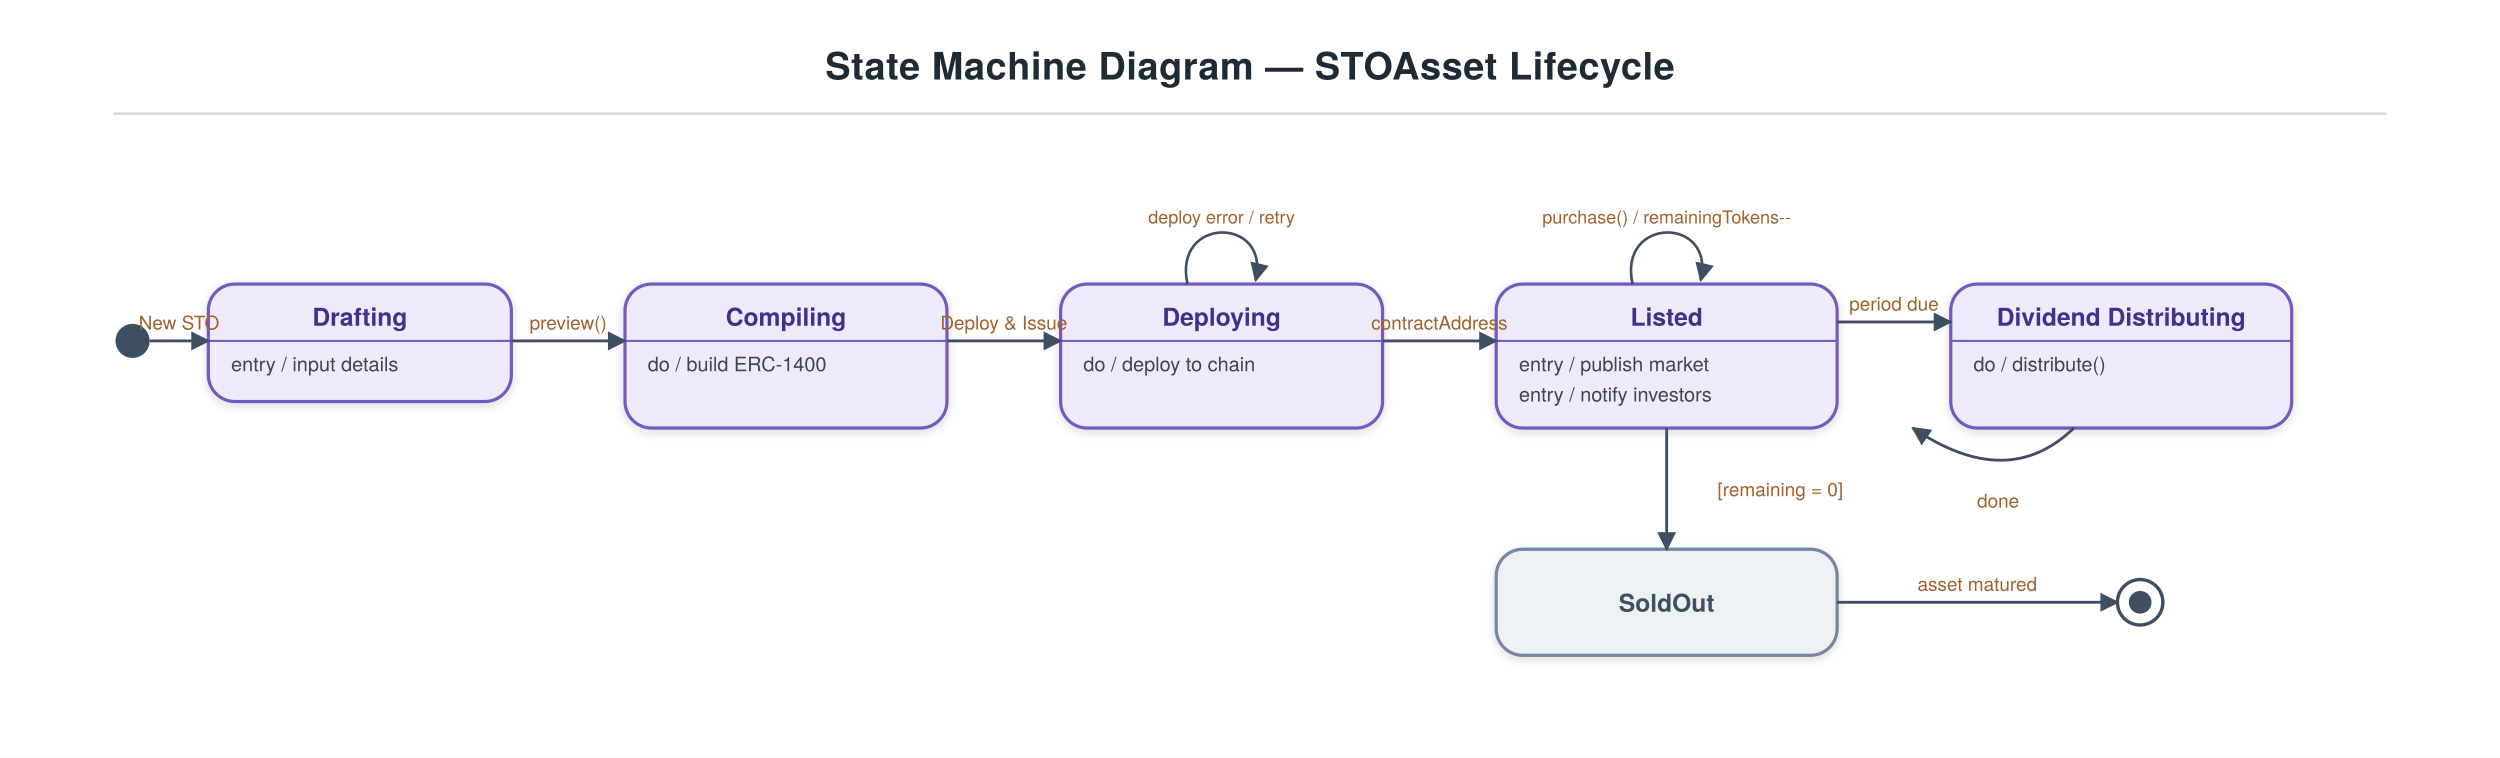
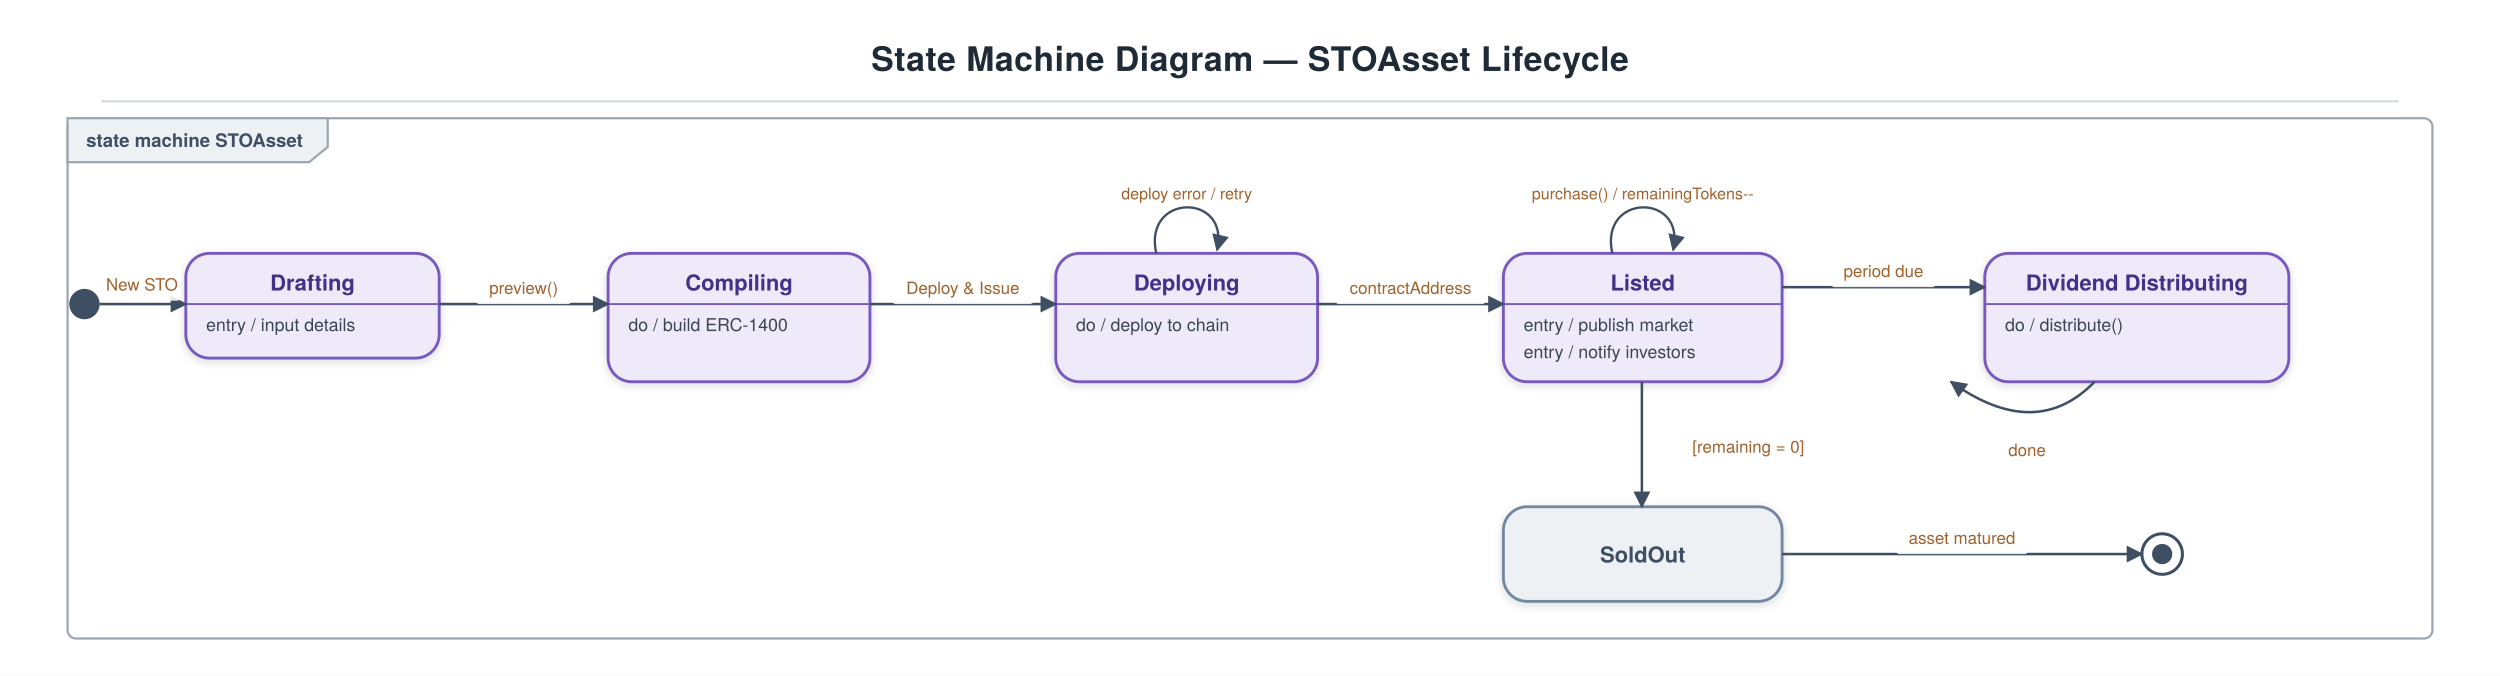
- <svg xmlns="http://www.w3.org/2000/svg" viewBox="0 0 1320 400" font-family="'Helvetica Neue','Segoe UI','Malgun Gothic',sans-serif">
+ <svg xmlns="http://www.w3.org/2000/svg" viewBox="0 0 1480 400" font-family="'Helvetica Neue','Segoe UI','Malgun Gothic',sans-serif">
  <defs>
    <marker id="sarr" markerWidth="12" markerHeight="11" refX="9" refY="5" orient="auto" markerUnits="userSpaceOnUse">
      <path d="M0,0 L10,5 L0,10 Z" fill="#3f4f63" />
    </marker>
    <filter id="sds" x="-15%" y="-25%" width="130%" height="150%">
      <feDropShadow dx="0" dy="1.5" stdDeviation="2.4" flood-color="#1f2a37" flood-opacity="0.16" />
    </filter>
  </defs>
-   <rect width="1320" height="400" fill="#ffffff" />
-   <text x="660.0" y="42" text-anchor="middle" font-size="20" font-weight="800" fill="#1f2a37" letter-spacing="0.3">State Machine Diagram — STOAsset Lifecycle</text>
-   <line x1="60" y1="60" x2="1260" y2="60" stroke="#cfd6df" stroke-width="1.2" />
-   <circle cx="70" cy="180" r="9" fill="#3f4f63" />
-   <rect x="110" y="150" width="160" height="62" rx="14" fill="#efeaf9" stroke="#7659bf" stroke-width="1.7" filter="url(#sds)" />
-   <text x="190.0" y="172" text-anchor="middle" font-size="13" font-weight="700" fill="#43308a">Drafting</text>
-   <line x1="110" y1="180" x2="270" y2="180" stroke="#7659bf" stroke-width="1.1" />
+   <rect width="1480" height="400" fill="#ffffff" />
+   <text x="740.0" y="42" text-anchor="middle" font-size="20" font-weight="800" fill="#1f2a37" letter-spacing="0.3">State Machine Diagram — STOAsset Lifecycle</text>
+   <line x1="60" y1="60" x2="1420" y2="60" stroke="#cfd6df" stroke-width="1.2" />
+   <rect x="40" y="70" width="1400" height="308" rx="5" fill="none" stroke="#9aa5b1" stroke-width="1.3" />
+   <path d="M40,70 h154.0 l0,17 l-11,9 h-143.0 z" fill="#eef1f4" stroke="#9aa5b1" stroke-width="1.3" />
+   <text x="51" y="87" font-size="11" font-weight="700" fill="#3f4f63">state machine STOAsset</text>
+   <circle cx="50" cy="180" r="9" fill="#3f4f63" />
+   <rect x="110" y="150" width="150" height="62" rx="14" fill="#efeaf9" stroke="#7659bf" stroke-width="1.7" filter="url(#sds)" />
+   <text x="185.0" y="172" text-anchor="middle" font-size="13" font-weight="700" fill="#43308a">Drafting</text>
+   <line x1="110" y1="180" x2="260" y2="180" stroke="#7659bf" stroke-width="1.1" />
  <text x="122" y="196" font-size="10.5" fill="#3a4654">entry / input details</text>
-   <path d="M79,180 L110,180" fill="none" stroke="#3f4f63" stroke-width="1.5" marker-end="url(#sarr)" />
-   <text x="94.5" y="174.0" text-anchor="middle" font-size="10" fill="#a0612a">New STO</text>
-   <rect x="330" y="150" width="170" height="76" rx="14" fill="#efeaf9" stroke="#7659bf" stroke-width="1.7" filter="url(#sds)" />
-   <text x="415.0" y="172" text-anchor="middle" font-size="13" font-weight="700" fill="#43308a">Compiling</text>
-   <line x1="330" y1="180" x2="500" y2="180" stroke="#7659bf" stroke-width="1.1" />
-   <text x="342" y="196" font-size="10.5" fill="#3a4654">do / build ERC-1400</text>
-   <path d="M270,180 L330,180" fill="none" stroke="#3f4f63" stroke-width="1.5" marker-end="url(#sarr)" />
-   <text x="300.0" y="174.0" text-anchor="middle" font-size="10" fill="#a0612a">preview()</text>
-   <rect x="560" y="150" width="170" height="76" rx="14" fill="#efeaf9" stroke="#7659bf" stroke-width="1.7" filter="url(#sds)" />
-   <text x="645.0" y="172" text-anchor="middle" font-size="13" font-weight="700" fill="#43308a">Deploying</text>
-   <line x1="560" y1="180" x2="730" y2="180" stroke="#7659bf" stroke-width="1.1" />
-   <text x="572" y="196" font-size="10.5" fill="#3a4654">do / deploy to chain</text>
-   <path d="M500,180 L560,180" fill="none" stroke="#3f4f63" stroke-width="1.5" marker-end="url(#sarr)" />
-   <text x="530.0" y="174.0" text-anchor="middle" font-size="10" fill="#a0612a">Deploy &amp; Issue</text>
-   <rect x="790" y="150" width="180" height="76" rx="14" fill="#efeaf9" stroke="#7659bf" stroke-width="1.7" filter="url(#sds)" />
-   <text x="880.0" y="172" text-anchor="middle" font-size="13" font-weight="700" fill="#43308a">Listed</text>
-   <line x1="790" y1="180" x2="970" y2="180" stroke="#7659bf" stroke-width="1.1" />
-   <text x="802" y="196" font-size="10.5" fill="#3a4654">entry / publish market</text>
-   <text x="802" y="212" font-size="10.5" fill="#3a4654">entry / notify investors</text>
-   <path d="M730,180 L790,180" fill="none" stroke="#3f4f63" stroke-width="1.5" marker-end="url(#sarr)" />
-   <text x="760.0" y="174.0" text-anchor="middle" font-size="10" fill="#a0612a">contractAddress</text>
-   <path d="M862.0,150 C854.0,114 906.0,114 898.0,148" fill="none" stroke="#3f4f63" stroke-width="1.4" marker-end="url(#sarr)" />
-   <text x="880.0" y="118" text-anchor="middle" font-size="9.5" fill="#a0612a">purchase() / remainingTokens--</text>
-   <path d="M627.0,150 C619.0,114 671.0,114 663.0,148" fill="none" stroke="#3f4f63" stroke-width="1.4" marker-end="url(#sarr)" />
-   <text x="645.0" y="118" text-anchor="middle" font-size="9.5" fill="#a0612a">deploy error / retry</text>
-   <rect x="1030" y="150" width="180" height="76" rx="14" fill="#efeaf9" stroke="#7659bf" stroke-width="1.7" filter="url(#sds)" />
-   <text x="1120.0" y="172" text-anchor="middle" font-size="13" font-weight="700" fill="#43308a">Dividend Distributing</text>
-   <line x1="1030" y1="180" x2="1210" y2="180" stroke="#7659bf" stroke-width="1.1" />
-   <text x="1042" y="196" font-size="10.5" fill="#3a4654">do / distribute()</text>
-   <path d="M970,170 L1030,170" fill="none" stroke="#3f4f63" stroke-width="1.5" marker-end="url(#sarr)" />
-   <text x="1000.0" y="164.0" text-anchor="middle" font-size="10" fill="#a0612a">period due</text>
-   <path d="M1095,226 Q1060,260 1010,226" fill="none" stroke="#3f4f63" stroke-width="1.5" marker-end="url(#sarr)" />
-   <text x="1055" y="268" text-anchor="middle" font-size="10" fill="#a0612a">done</text>
-   <rect x="790" y="290" width="180" height="56" rx="14" fill="#eef1f4" stroke="#7387a0" stroke-width="1.7" filter="url(#sds)" />
-   <text x="880.0" y="323.0" text-anchor="middle" font-size="13" font-weight="700" fill="#3f4f63">SoldOut</text>
-   <path d="M880,226 L880,290" fill="none" stroke="#3f4f63" stroke-width="1.5" marker-end="url(#sarr)" />
-   <text x="940" y="262" text-anchor="middle" font-size="10" fill="#a0612a">[remaining = 0]</text>
-   <circle cx="1130" cy="318" r="12" fill="#ffffff" stroke="#3f4f63" stroke-width="1.8" />
-   <circle cx="1130" cy="318" r="6" fill="#3f4f63" />
-   <path d="M970,318 L1118,318" fill="none" stroke="#3f4f63" stroke-width="1.5" marker-end="url(#sarr)" />
-   <text x="1044.0" y="312.0" text-anchor="middle" font-size="10" fill="#a0612a">asset matured</text>
+   <path d="M59,180 L110,180" fill="none" stroke="#3f4f63" stroke-width="1.5" marker-end="url(#sarr)" />
+   <rect x="61.1" y="161" width="45.8" height="17" fill="#ffffff" opacity="0.88" rx="2" />
+   <text x="84" y="172" text-anchor="middle" font-size="10" fill="#a0612a">New STO</text>
+   <rect x="360" y="150" width="155" height="76" rx="14" fill="#efeaf9" stroke="#7659bf" stroke-width="1.7" filter="url(#sds)" />
+   <text x="437.5" y="172" text-anchor="middle" font-size="13" font-weight="700" fill="#43308a">Compiling</text>
+   <line x1="360" y1="180" x2="515" y2="180" stroke="#7659bf" stroke-width="1.1" />
+   <text x="372" y="196" font-size="10.5" fill="#3a4654">do / build ERC-1400</text>
+   <path d="M260,180 L360,180" fill="none" stroke="#3f4f63" stroke-width="1.5" marker-end="url(#sarr)" />
+   <rect x="281.7" y="163.0" width="56.6" height="17" fill="#ffffff" opacity="0.88" rx="2" />
+   <text x="310.0" y="174.0" text-anchor="middle" font-size="10" fill="#a0612a">preview()</text>
+   <rect x="625" y="150" width="155" height="76" rx="14" fill="#efeaf9" stroke="#7659bf" stroke-width="1.7" filter="url(#sds)" />
+   <text x="702.5" y="172" text-anchor="middle" font-size="13" font-weight="700" fill="#43308a">Deploying</text>
+   <line x1="625" y1="180" x2="780" y2="180" stroke="#7659bf" stroke-width="1.1" />
+   <text x="637" y="196" font-size="10.5" fill="#3a4654">do / deploy to chain</text>
+   <path d="M515,180 L625,180" fill="none" stroke="#3f4f63" stroke-width="1.5" marker-end="url(#sarr)" />
+   <rect x="528.2" y="163.0" width="83.6" height="17" fill="#ffffff" opacity="0.88" rx="2" />
+   <text x="570.0" y="174.0" text-anchor="middle" font-size="10" fill="#a0612a">Deploy &amp; Issue</text>
+   <rect x="890" y="150" width="165" height="76" rx="14" fill="#efeaf9" stroke="#7659bf" stroke-width="1.7" filter="url(#sds)" />
+   <text x="972.5" y="172" text-anchor="middle" font-size="13" font-weight="700" fill="#43308a">Listed</text>
+   <line x1="890" y1="180" x2="1055" y2="180" stroke="#7659bf" stroke-width="1.1" />
+   <text x="902" y="196" font-size="10.5" fill="#3a4654">entry / publish market</text>
+   <text x="902" y="212" font-size="10.5" fill="#3a4654">entry / notify investors</text>
+   <path d="M780,180 L890,180" fill="none" stroke="#3f4f63" stroke-width="1.5" marker-end="url(#sarr)" />
+   <rect x="790.5" y="163.0" width="89.0" height="17" fill="#ffffff" opacity="0.88" rx="2" />
+   <text x="835.0" y="174.0" text-anchor="middle" font-size="10" fill="#a0612a">contractAddress</text>
+   <path d="M954.5,150 C946.5,114 998.5,114 990.5,148" fill="none" stroke="#3f4f63" stroke-width="1.4" marker-end="url(#sarr)" />
+   <rect x="890.5" y="108" width="164.0" height="13" fill="#ffffff" opacity="0.88" rx="2" />
+   <text x="972.5" y="118" text-anchor="middle" font-size="9.5" fill="#a0612a">purchase() / remainingTokens--</text>
+   <path d="M684.5,150 C676.5,114 728.5,114 720.5,148" fill="none" stroke="#3f4f63" stroke-width="1.4" marker-end="url(#sarr)" />
+   <rect x="646.5" y="108" width="112.0" height="13" fill="#ffffff" opacity="0.88" rx="2" />
+   <text x="702.5" y="118" text-anchor="middle" font-size="9.5" fill="#a0612a">deploy error / retry</text>
+   <rect x="1175" y="150" width="180" height="76" rx="14" fill="#efeaf9" stroke="#7659bf" stroke-width="1.7" filter="url(#sds)" />
+   <text x="1265.0" y="172" text-anchor="middle" font-size="13" font-weight="700" fill="#43308a">Dividend Distributing</text>
+   <line x1="1175" y1="180" x2="1355" y2="180" stroke="#7659bf" stroke-width="1.1" />
+   <text x="1187" y="196" font-size="10.5" fill="#3a4654">do / distribute()</text>
+   <path d="M1055,170 L1175,170" fill="none" stroke="#3f4f63" stroke-width="1.5" marker-end="url(#sarr)" />
+   <rect x="1084.0" y="153.0" width="62.0" height="17" fill="#ffffff" opacity="0.88" rx="2" />
+   <text x="1115.0" y="164.0" text-anchor="middle" font-size="10" fill="#a0612a">period due</text>
+   <path d="M1240,226 Q1205,262 1155,226" fill="none" stroke="#3f4f63" stroke-width="1.5" marker-end="url(#sarr)" />
+   <rect x="1185.2" y="259" width="29.6" height="17" fill="#ffffff" opacity="0.88" rx="2" />
+   <text x="1200" y="270" text-anchor="middle" font-size="10" fill="#a0612a">done</text>
+   <rect x="890" y="300" width="165" height="56" rx="14" fill="#eef1f4" stroke="#7387a0" stroke-width="1.7" filter="url(#sds)" />
+   <text x="972.5" y="333.0" text-anchor="middle" font-size="13" font-weight="700" fill="#3f4f63">SoldOut</text>
+   <path d="M972,226 L972,300" fill="none" stroke="#3f4f63" stroke-width="1.5" marker-end="url(#sarr)" />
+   <rect x="990.5" y="257" width="89.0" height="17" fill="#ffffff" opacity="0.88" rx="2" />
+   <text x="1035" y="268" text-anchor="middle" font-size="10" fill="#a0612a">[remaining = 0]</text>
+   <circle cx="1280" cy="328" r="12" fill="#ffffff" stroke="#3f4f63" stroke-width="1.8" />
+   <circle cx="1280" cy="328" r="6" fill="#3f4f63" />
+   <path d="M1055,328 L1268,328" fill="none" stroke="#3f4f63" stroke-width="1.5" marker-end="url(#sarr)" />
+   <rect x="1122.4" y="311.0" width="78.2" height="17" fill="#ffffff" opacity="0.88" rx="2" />
+   <text x="1161.5" y="322.0" text-anchor="middle" font-size="10" fill="#a0612a">asset matured</text>
</svg>
